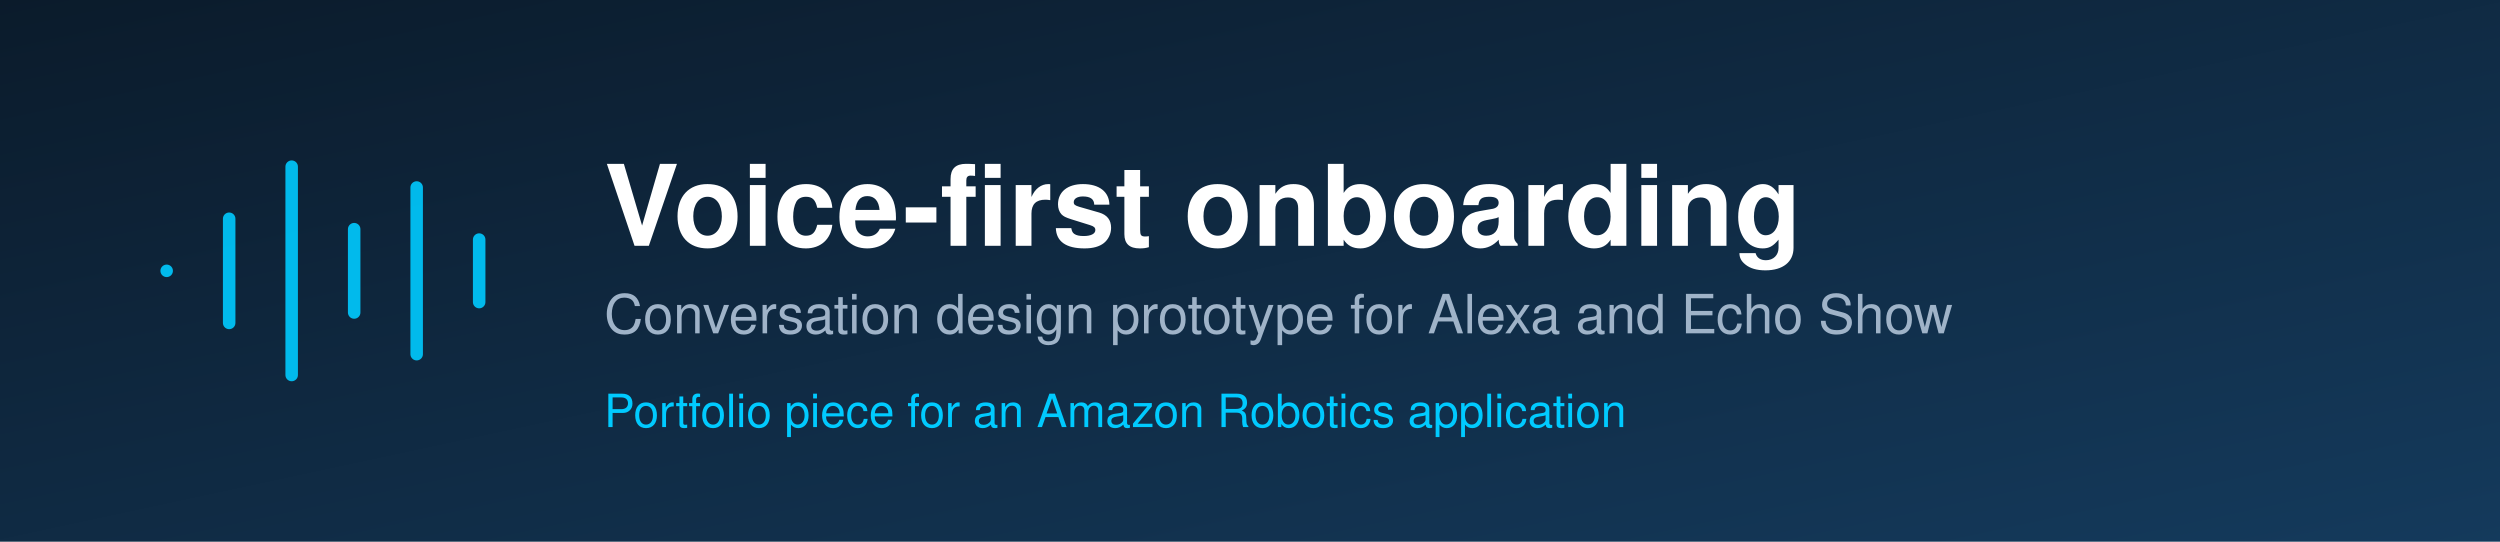
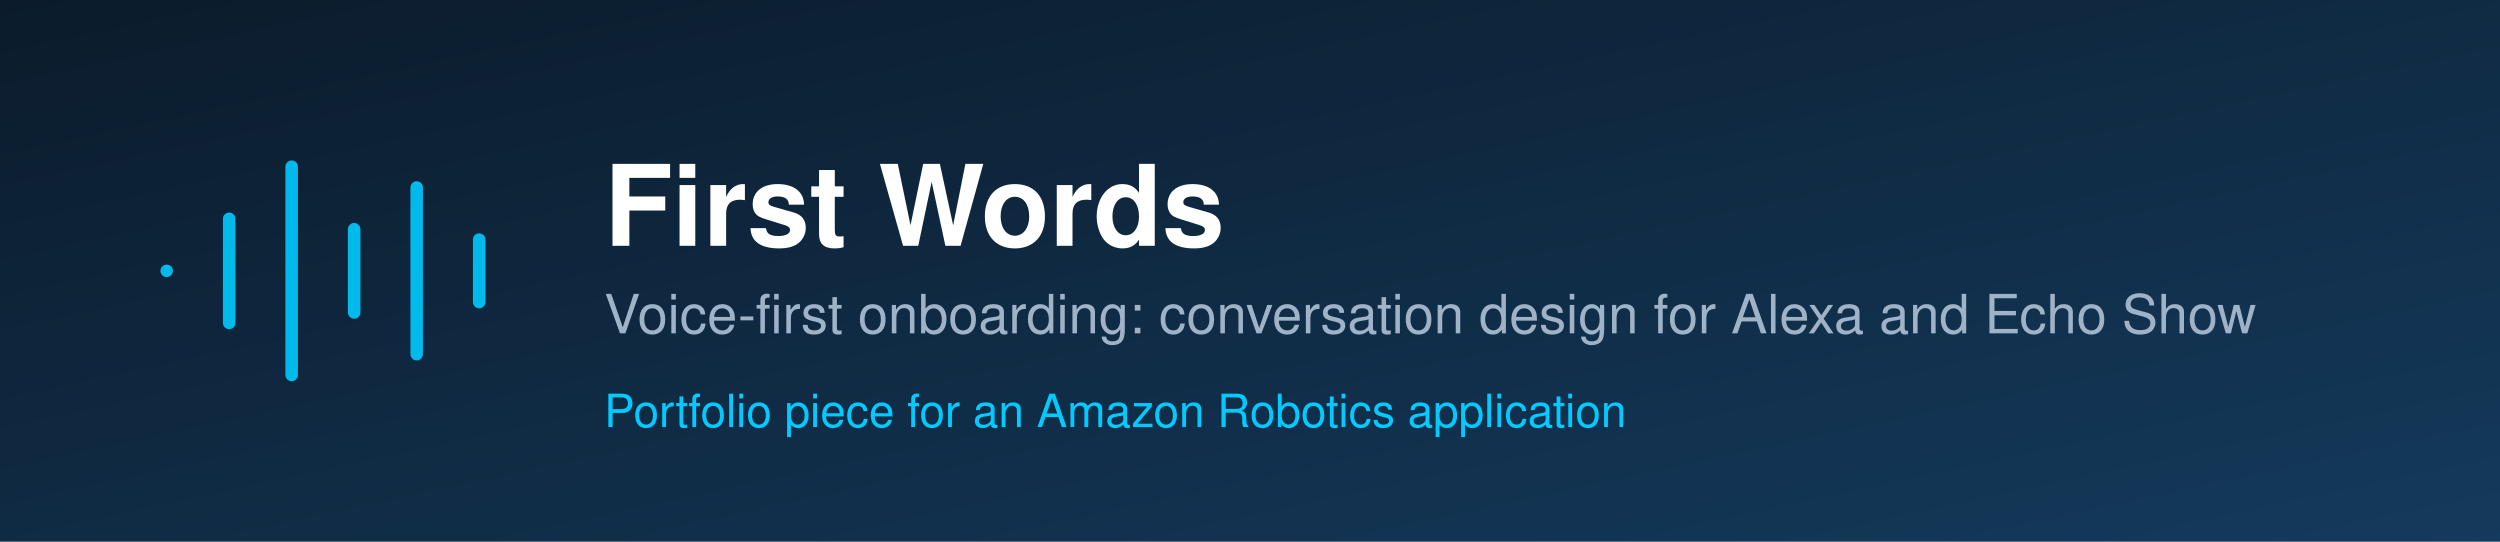
- <svg xmlns="http://www.w3.org/2000/svg" width="1200" height="260" viewBox="0 0 1200 260" role="img" aria-label="Voice-first onboarding prototype, portfolio piece for an Amazon Robotics application">
+ <svg xmlns="http://www.w3.org/2000/svg" width="1200" height="260" viewBox="0 0 1200 260" role="img" aria-label="First Words, a voice-first onboarding prototype, portfolio piece for an Amazon Robotics application">
  <defs>
    <linearGradient id="g" x1="0" y1="0" x2="1" y2="1">
      <stop offset="0" stop-color="#0b1b2b" />
      <stop offset="1" stop-color="#143a5c" />
    </linearGradient>
  </defs>
  <rect width="1200" height="260" fill="url(#g)" />
  <g fill="none" stroke="#00caff" stroke-width="6" stroke-linecap="round" opacity=".9">
    <path d="M80 130 v0" />
    <path d="M110 105 v50" />
    <path d="M140 80 v100" />
    <path d="M170 110 v40" />
    <path d="M200 90 v80" />
    <path d="M230 115 v30" />
  </g>
-   <text x="290" y="118" font-family="Helvetica,Arial,sans-serif" font-size="54" font-weight="bold" fill="#fff">Voice-first onboarding</text>
-   <text x="290" y="160" font-family="Helvetica,Arial,sans-serif" font-size="26" fill="#9fb3c8">Conversation design prototype for Alexa and Echo Show</text>
+   <text x="290" y="118" font-family="Helvetica,Arial,sans-serif" font-size="54" font-weight="bold" fill="#fff">First Words</text>
+   <text x="290" y="160" font-family="Helvetica,Arial,sans-serif" font-size="26" fill="#9fb3c8">Voice-first onboarding: conversation design for Alexa and Echo Show</text>
  <text x="290" y="205" font-family="Helvetica,Arial,sans-serif" font-size="22" fill="#00caff">Portfolio piece for an Amazon Robotics application</text>
</svg>
